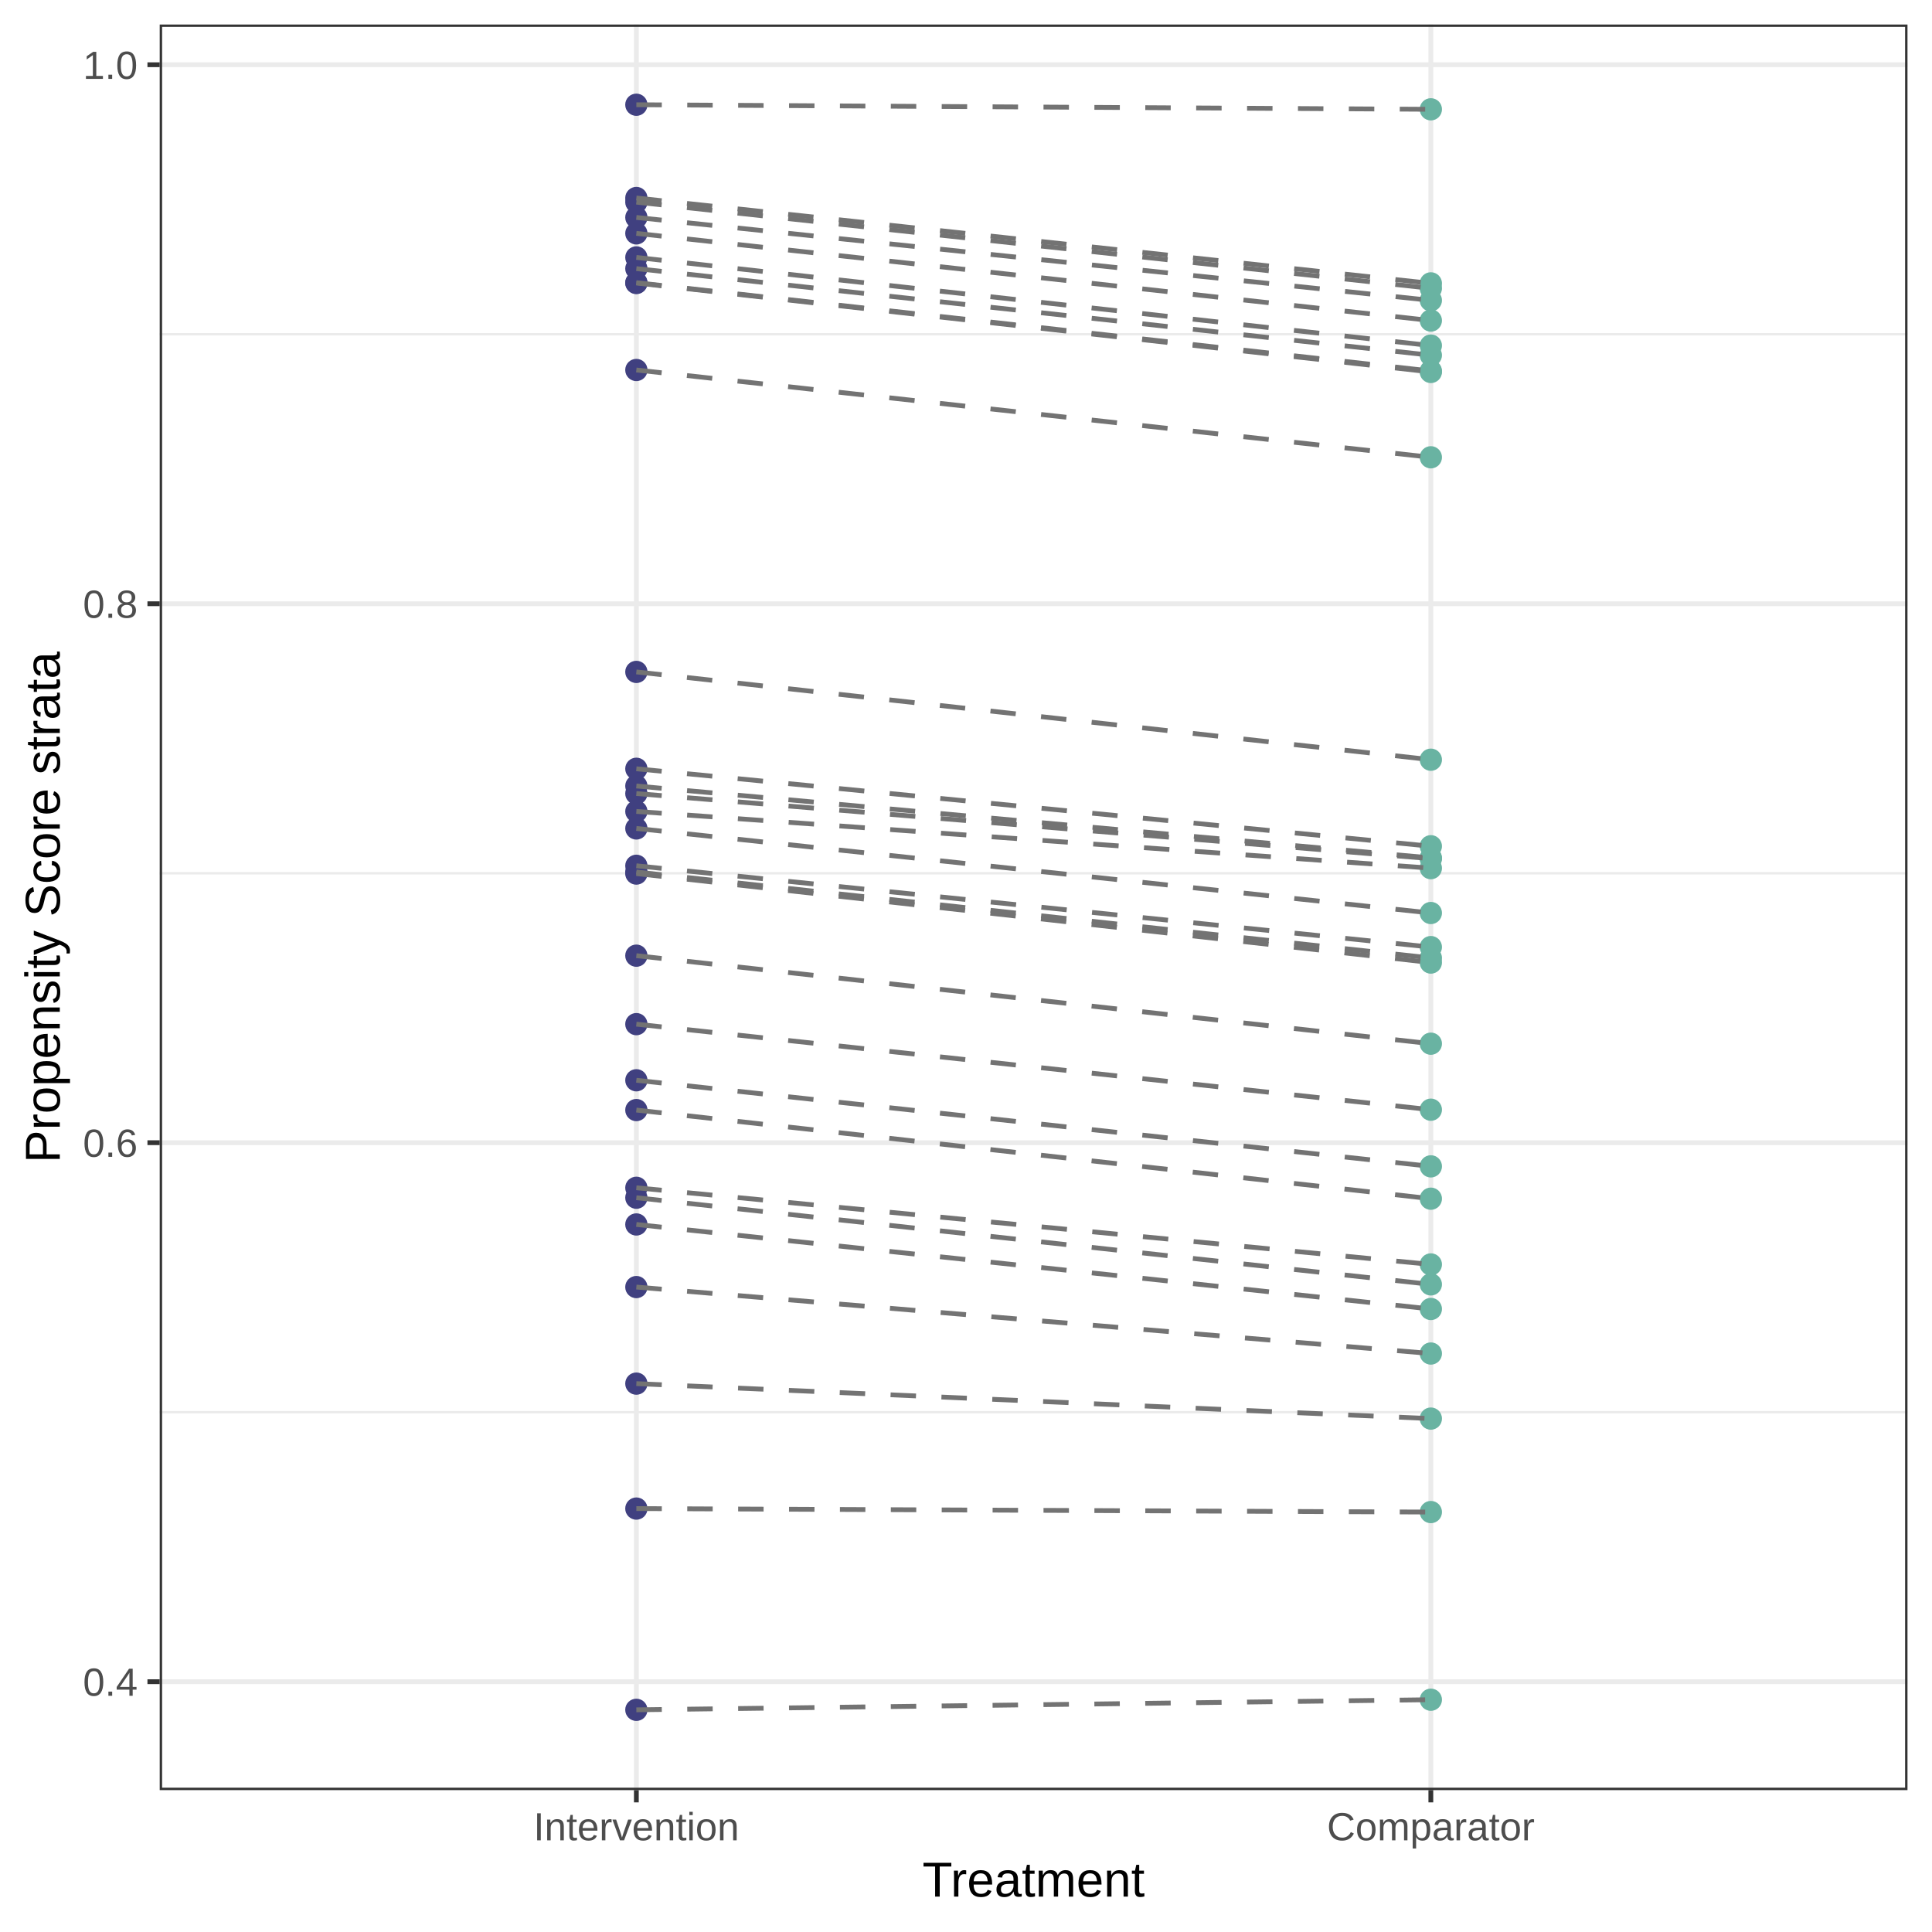
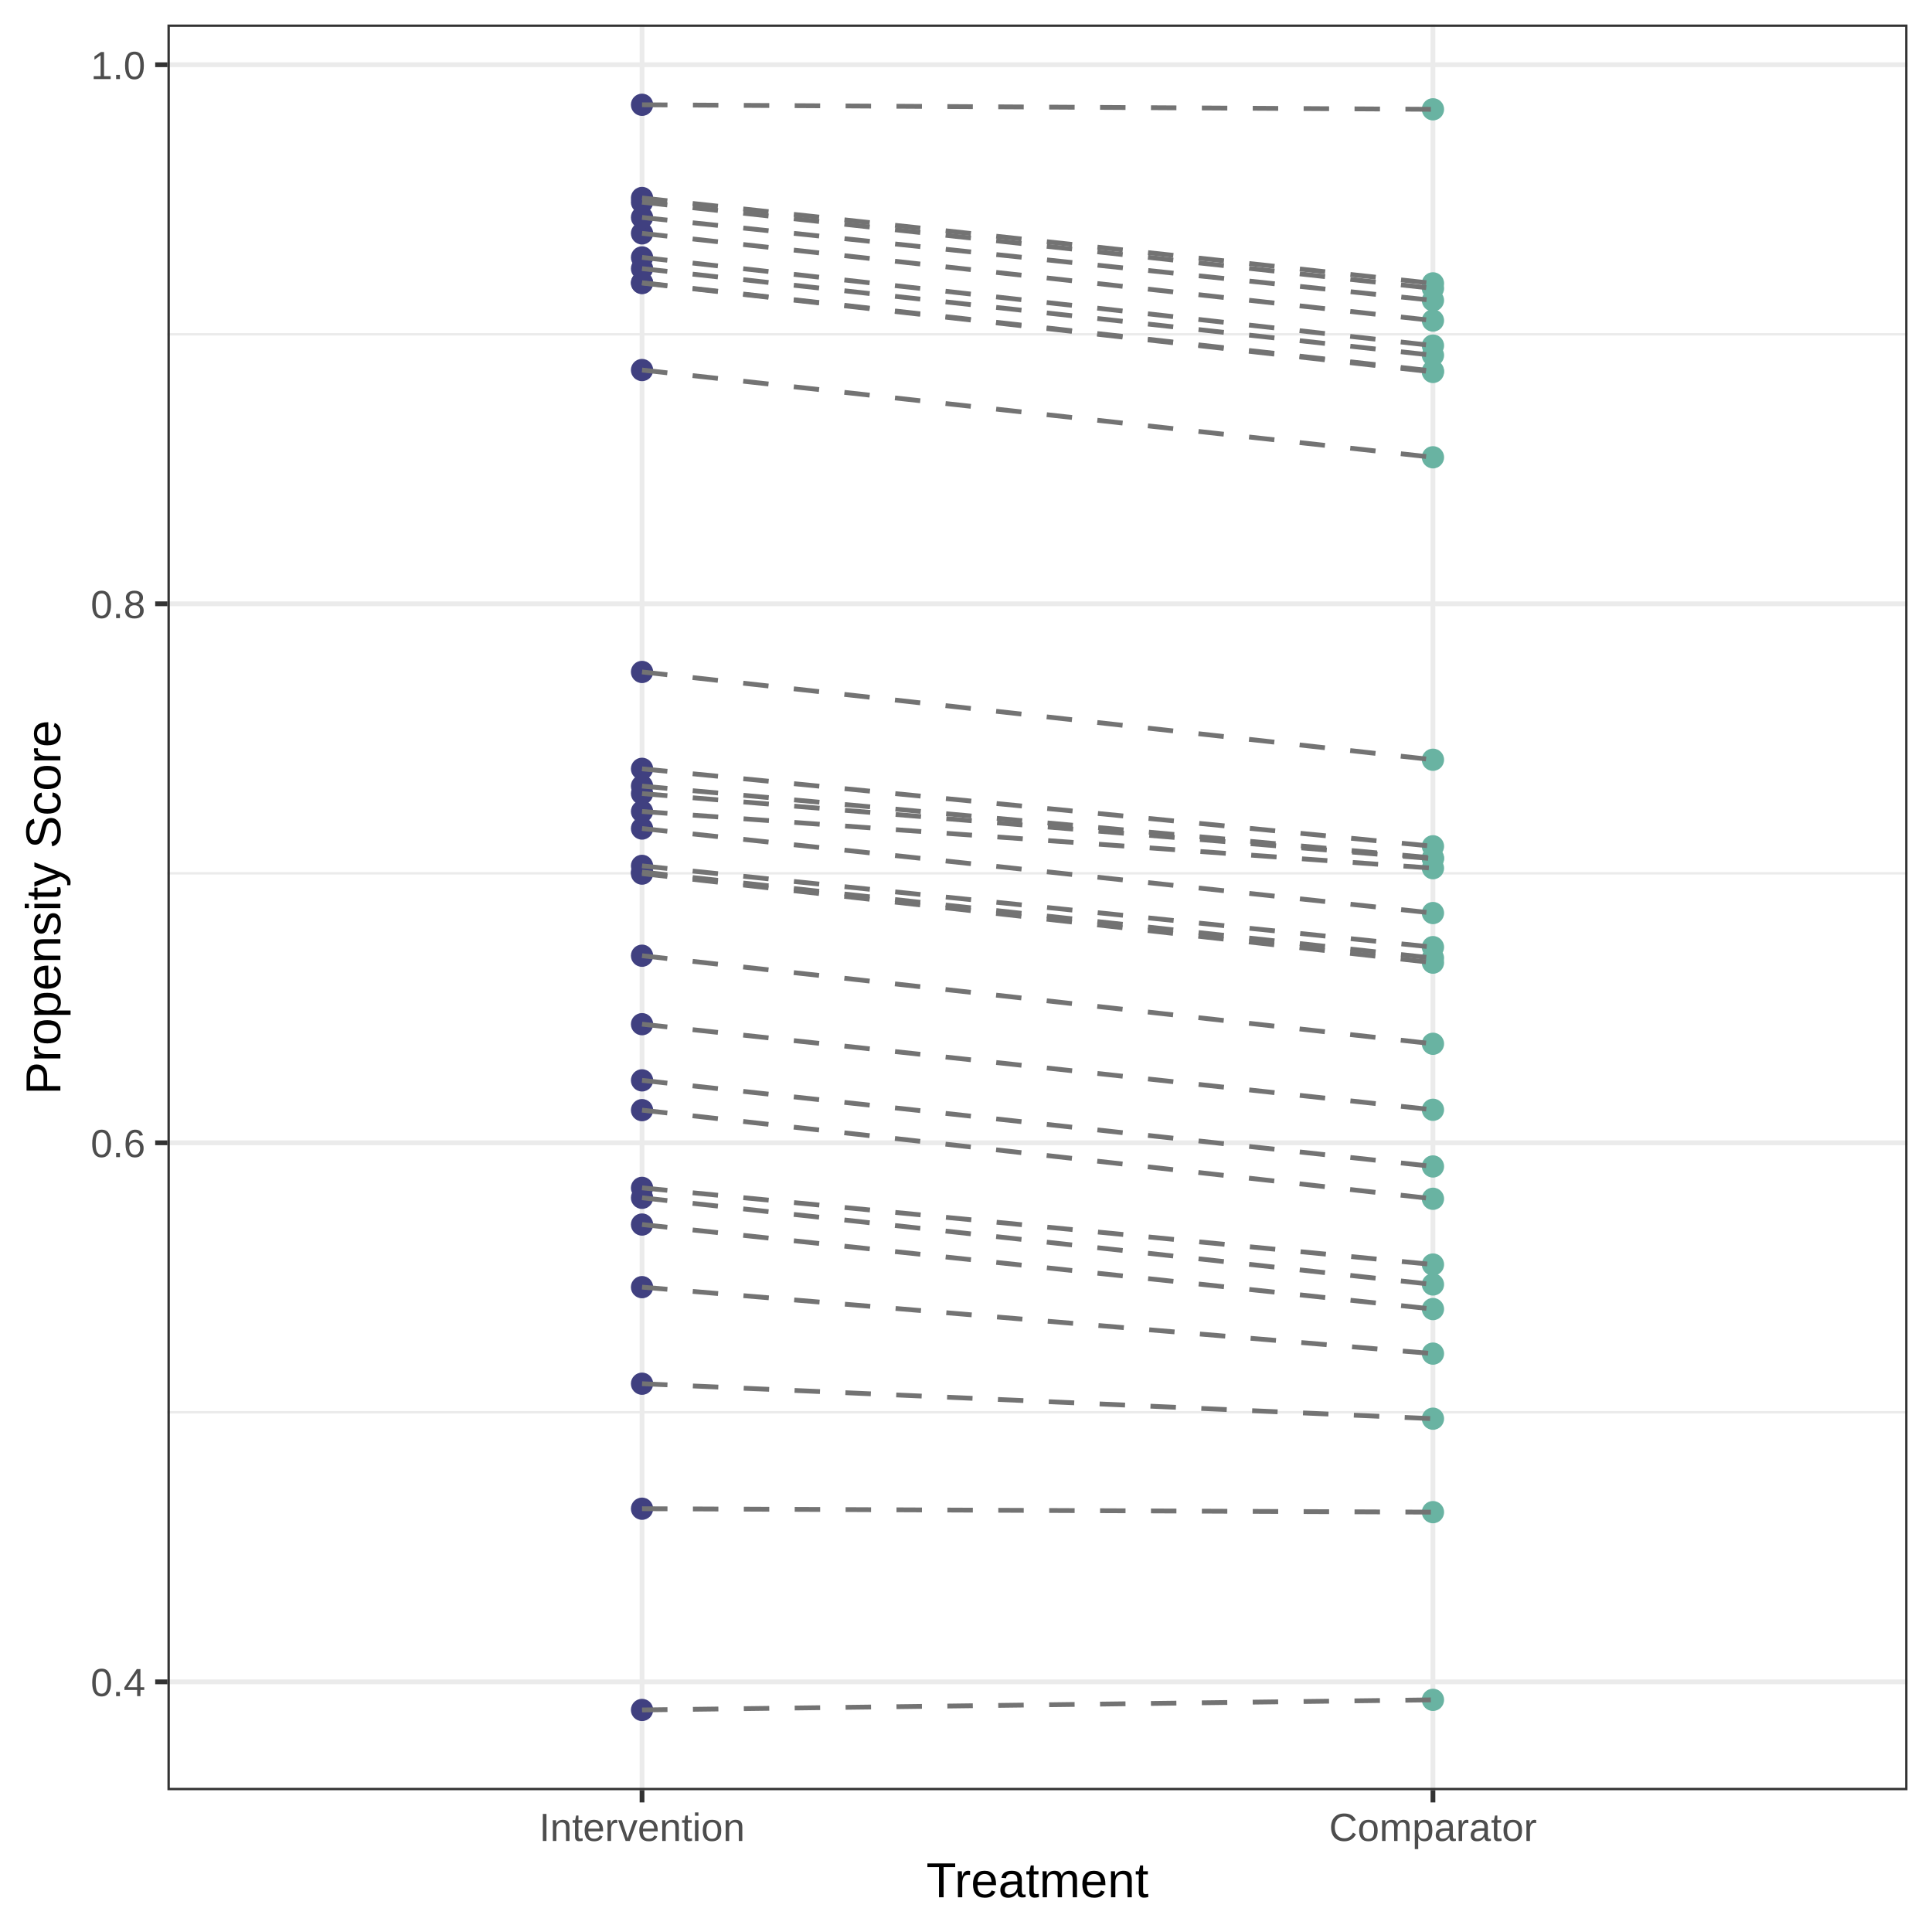
<svg xmlns="http://www.w3.org/2000/svg" class="svglite" width="432.00pt" height="432.00pt" viewBox="0 0 432.00 432.00">
  <defs>
    <style type="text/css">
    .svglite line, .svglite polyline, .svglite polygon, .svglite path, .svglite rect, .svglite circle {
      fill: none;
      stroke: #000000;
      stroke-linecap: round;
      stroke-linejoin: round;
      stroke-miterlimit: 10.00;
    }
    .svglite text {
      white-space: pre;
    }
  </style>
  </defs>
  <rect width="100%" height="100%" style="stroke: none; fill: #FFFFFF;" />
  <defs>
    <clipPath id="cpMC4wMHw0MzIuMDB8MC4wMHw0MzIuMDA=">
      <rect x="0.00" y="0.00" width="432.00" height="432.00" />
    </clipPath>
  </defs>
  <g clip-path="url(#cpMC4wMHw0MzIuMDB8MC4wMHw0MzIuMDA=)">
    <rect x="0" y="0.00" width="432.00" height="432.00" style="stroke-width: 1.07; stroke: #FFFFFF; fill: #FFFFFF;" />
  </g>
  <defs>
-     <clipPath id="cpMzUuNzF8NDI2LjUyfDUuNDh8NDAwLjI3">
-       <rect x="35.71" y="5.48" width="390.81" height="394.79" />
+     <clipPath id="cpMzcuNDR8NDI2LjUyfDUuNDh8NDAwLjI5">
+       <rect x="37.44" y="5.48" width="389.08" height="394.82" />
    </clipPath>
  </defs>
-   <g clip-path="url(#cpMzUuNzF8NDI2LjUyfDUuNDh8NDAwLjI3)">
-     <rect x="35.71" y="5.48" width="390.81" height="394.79" style="stroke-width: 1.07; stroke: none; fill: #FFFFFF;" />
-     <polyline points="35.71,315.77 426.52,315.77 " style="stroke-width: 0.53; stroke: #EBEBEB; stroke-linecap: butt;" />
-     <polyline points="35.71,195.26 426.52,195.26 " style="stroke-width: 0.53; stroke: #EBEBEB; stroke-linecap: butt;" />
-     <polyline points="35.71,74.74 426.52,74.74 " style="stroke-width: 0.53; stroke: #EBEBEB; stroke-linecap: butt;" />
-     <polyline points="35.71,376.03 426.52,376.03 " style="stroke-width: 1.07; stroke: #EBEBEB; stroke-linecap: butt;" />
-     <polyline points="35.71,255.51 426.52,255.51 " style="stroke-width: 1.07; stroke: #EBEBEB; stroke-linecap: butt;" />
-     <polyline points="35.71,135.00 426.52,135.00 " style="stroke-width: 1.07; stroke: #EBEBEB; stroke-linecap: butt;" />
-     <polyline points="35.71,14.48 426.52,14.48 " style="stroke-width: 1.07; stroke: #EBEBEB; stroke-linecap: butt;" />
-     <polyline points="142.29,400.27 142.29,5.48 " style="stroke-width: 1.07; stroke: #EBEBEB; stroke-linecap: butt;" />
-     <polyline points="319.94,400.27 319.94,5.48 " style="stroke-width: 1.07; stroke: #EBEBEB; stroke-linecap: butt;" />
-     <circle cx="142.29" cy="45.20" r="2.49" style="stroke-width: 0.71; stroke: none; fill: #404080;" />
-     <circle cx="319.94" cy="64.47" r="2.49" style="stroke-width: 0.71; stroke: none; fill: #69B3A2;" />
-     <circle cx="142.29" cy="229.00" r="2.49" style="stroke-width: 0.71; stroke: none; fill: #404080;" />
-     <circle cx="319.94" cy="248.13" r="2.49" style="stroke-width: 0.71; stroke: none; fill: #69B3A2;" />
-     <circle cx="142.29" cy="309.38" r="2.49" style="stroke-width: 0.71; stroke: none; fill: #404080;" />
-     <circle cx="319.94" cy="317.20" r="2.49" style="stroke-width: 0.71; stroke: none; fill: #69B3A2;" />
-     <circle cx="142.29" cy="181.44" r="2.49" style="stroke-width: 0.71; stroke: none; fill: #404080;" />
-     <circle cx="319.94" cy="194.12" r="2.49" style="stroke-width: 0.71; stroke: none; fill: #69B3A2;" />
-     <circle cx="142.29" cy="185.24" r="2.49" style="stroke-width: 0.71; stroke: none; fill: #404080;" />
-     <circle cx="319.94" cy="204.15" r="2.49" style="stroke-width: 0.71; stroke: none; fill: #69B3A2;" />
-     <circle cx="142.29" cy="265.59" r="2.49" style="stroke-width: 0.71; stroke: none; fill: #404080;" />
-     <circle cx="319.94" cy="282.73" r="2.49" style="stroke-width: 0.71; stroke: none; fill: #69B3A2;" />
-     <circle cx="142.29" cy="82.73" r="2.49" style="stroke-width: 0.71; stroke: none; fill: #404080;" />
-     <circle cx="319.94" cy="102.25" r="2.49" style="stroke-width: 0.71; stroke: none; fill: #69B3A2;" />
-     <circle cx="142.29" cy="287.79" r="2.49" style="stroke-width: 0.71; stroke: none; fill: #404080;" />
-     <circle cx="319.94" cy="302.65" r="2.49" style="stroke-width: 0.71; stroke: none; fill: #69B3A2;" />
-     <circle cx="142.29" cy="193.59" r="2.49" style="stroke-width: 0.71; stroke: none; fill: #404080;" />
-     <circle cx="319.94" cy="211.77" r="2.49" style="stroke-width: 0.71; stroke: none; fill: #69B3A2;" />
-     <circle cx="142.29" cy="44.27" r="2.49" style="stroke-width: 0.71; stroke: none; fill: #404080;" />
-     <circle cx="319.94" cy="63.36" r="2.49" style="stroke-width: 0.71; stroke: none; fill: #69B3A2;" />
-     <circle cx="142.29" cy="23.42" r="2.49" style="stroke-width: 0.71; stroke: none; fill: #404080;" />
-     <circle cx="319.94" cy="24.44" r="2.49" style="stroke-width: 0.71; stroke: none; fill: #69B3A2;" />
-     <circle cx="142.29" cy="171.90" r="2.49" style="stroke-width: 0.71; stroke: none; fill: #404080;" />
-     <circle cx="319.94" cy="189.22" r="2.49" style="stroke-width: 0.71; stroke: none; fill: #69B3A2;" />
-     <circle cx="142.29" cy="52.18" r="2.49" style="stroke-width: 0.71; stroke: none; fill: #404080;" />
-     <circle cx="319.94" cy="71.67" r="2.49" style="stroke-width: 0.71; stroke: none; fill: #69B3A2;" />
-     <circle cx="142.29" cy="48.62" r="2.49" style="stroke-width: 0.71; stroke: none; fill: #404080;" />
-     <circle cx="319.94" cy="67.16" r="2.49" style="stroke-width: 0.71; stroke: none; fill: #69B3A2;" />
-     <circle cx="142.29" cy="267.81" r="2.49" style="stroke-width: 0.71; stroke: none; fill: #404080;" />
-     <circle cx="319.94" cy="287.19" r="2.49" style="stroke-width: 0.71; stroke: none; fill: #69B3A2;" />
-     <circle cx="142.29" cy="194.98" r="2.49" style="stroke-width: 0.71; stroke: none; fill: #404080;" />
-     <circle cx="319.94" cy="214.20" r="2.49" style="stroke-width: 0.71; stroke: none; fill: #69B3A2;" />
-     <circle cx="142.29" cy="337.32" r="2.49" style="stroke-width: 0.71; stroke: none; fill: #404080;" />
-     <circle cx="319.94" cy="338.10" r="2.49" style="stroke-width: 0.71; stroke: none; fill: #69B3A2;" />
-     <circle cx="142.29" cy="60.06" r="2.49" style="stroke-width: 0.71; stroke: none; fill: #404080;" />
-     <circle cx="319.94" cy="79.43" r="2.49" style="stroke-width: 0.71; stroke: none; fill: #69B3A2;" />
-     <circle cx="142.29" cy="57.56" r="2.49" style="stroke-width: 0.71; stroke: none; fill: #404080;" />
-     <circle cx="319.94" cy="77.27" r="2.49" style="stroke-width: 0.71; stroke: none; fill: #69B3A2;" />
-     <circle cx="142.29" cy="177.44" r="2.49" style="stroke-width: 0.71; stroke: none; fill: #404080;" />
-     <circle cx="319.94" cy="192.00" r="2.49" style="stroke-width: 0.71; stroke: none; fill: #69B3A2;" />
-     <circle cx="142.29" cy="195.33" r="2.49" style="stroke-width: 0.71; stroke: none; fill: #404080;" />
-     <circle cx="319.94" cy="215.23" r="2.49" style="stroke-width: 0.71; stroke: none; fill: #69B3A2;" />
-     <circle cx="142.29" cy="175.75" r="2.49" style="stroke-width: 0.71; stroke: none; fill: #404080;" />
-     <circle cx="319.94" cy="191.83" r="2.49" style="stroke-width: 0.71; stroke: none; fill: #69B3A2;" />
-     <circle cx="142.29" cy="150.24" r="2.49" style="stroke-width: 0.71; stroke: none; fill: #404080;" />
-     <circle cx="319.94" cy="169.87" r="2.49" style="stroke-width: 0.71; stroke: none; fill: #69B3A2;" />
-     <circle cx="142.29" cy="273.79" r="2.49" style="stroke-width: 0.71; stroke: none; fill: #404080;" />
-     <circle cx="319.94" cy="292.69" r="2.49" style="stroke-width: 0.71; stroke: none; fill: #69B3A2;" />
-     <circle cx="142.29" cy="213.69" r="2.49" style="stroke-width: 0.71; stroke: none; fill: #404080;" />
-     <circle cx="319.94" cy="233.37" r="2.49" style="stroke-width: 0.71; stroke: none; fill: #69B3A2;" />
-     <circle cx="142.29" cy="63.28" r="2.49" style="stroke-width: 0.71; stroke: none; fill: #404080;" />
-     <circle cx="319.94" cy="83.17" r="2.49" style="stroke-width: 0.71; stroke: none; fill: #69B3A2;" />
-     <circle cx="142.29" cy="241.55" r="2.49" style="stroke-width: 0.71; stroke: none; fill: #404080;" />
-     <circle cx="319.94" cy="260.80" r="2.49" style="stroke-width: 0.71; stroke: none; fill: #69B3A2;" />
-     <circle cx="142.29" cy="248.21" r="2.49" style="stroke-width: 0.71; stroke: none; fill: #404080;" />
-     <circle cx="319.94" cy="268.03" r="2.49" style="stroke-width: 0.71; stroke: none; fill: #69B3A2;" />
-     <circle cx="142.29" cy="63.21" r="2.49" style="stroke-width: 0.71; stroke: none; fill: #404080;" />
-     <circle cx="319.94" cy="82.95" r="2.49" style="stroke-width: 0.71; stroke: none; fill: #69B3A2;" />
-     <circle cx="142.29" cy="382.32" r="2.49" style="stroke-width: 0.71; stroke: none; fill: #404080;" />
-     <circle cx="319.94" cy="380.06" r="2.49" style="stroke-width: 0.71; stroke: none; fill: #69B3A2;" />
-     <polyline points="142.29,45.20 319.94,64.47 " style="stroke-width: 1.07; stroke: #737373; stroke-dasharray: 5.69,5.69; stroke-linecap: butt;" />
-     <polyline points="142.29,229.00 319.94,248.13 " style="stroke-width: 1.07; stroke: #737373; stroke-dasharray: 5.69,5.69; stroke-linecap: butt;" />
-     <polyline points="142.29,309.38 319.94,317.20 " style="stroke-width: 1.07; stroke: #737373; stroke-dasharray: 5.69,5.69; stroke-linecap: butt;" />
-     <polyline points="142.29,181.44 319.94,194.12 " style="stroke-width: 1.07; stroke: #737373; stroke-dasharray: 5.69,5.69; stroke-linecap: butt;" />
-     <polyline points="142.29,185.24 319.94,204.15 " style="stroke-width: 1.07; stroke: #737373; stroke-dasharray: 5.69,5.69; stroke-linecap: butt;" />
-     <polyline points="142.29,265.59 319.94,282.73 " style="stroke-width: 1.07; stroke: #737373; stroke-dasharray: 5.69,5.69; stroke-linecap: butt;" />
-     <polyline points="142.29,82.73 319.94,102.25 " style="stroke-width: 1.07; stroke: #737373; stroke-dasharray: 5.69,5.69; stroke-linecap: butt;" />
-     <polyline points="142.29,287.79 319.94,302.65 " style="stroke-width: 1.07; stroke: #737373; stroke-dasharray: 5.69,5.69; stroke-linecap: butt;" />
-     <polyline points="142.29,193.59 319.94,211.77 " style="stroke-width: 1.07; stroke: #737373; stroke-dasharray: 5.69,5.69; stroke-linecap: butt;" />
-     <polyline points="142.29,44.27 319.94,63.36 " style="stroke-width: 1.07; stroke: #737373; stroke-dasharray: 5.69,5.69; stroke-linecap: butt;" />
-     <polyline points="142.29,23.42 319.94,24.44 " style="stroke-width: 1.07; stroke: #737373; stroke-dasharray: 5.69,5.69; stroke-linecap: butt;" />
-     <polyline points="142.29,171.90 319.94,189.22 " style="stroke-width: 1.07; stroke: #737373; stroke-dasharray: 5.69,5.69; stroke-linecap: butt;" />
-     <polyline points="142.29,52.18 319.94,71.67 " style="stroke-width: 1.07; stroke: #737373; stroke-dasharray: 5.69,5.69; stroke-linecap: butt;" />
-     <polyline points="142.29,48.62 319.94,67.16 " style="stroke-width: 1.07; stroke: #737373; stroke-dasharray: 5.69,5.69; stroke-linecap: butt;" />
-     <polyline points="142.29,267.81 319.94,287.19 " style="stroke-width: 1.07; stroke: #737373; stroke-dasharray: 5.69,5.69; stroke-linecap: butt;" />
-     <polyline points="142.29,194.98 319.94,214.20 " style="stroke-width: 1.07; stroke: #737373; stroke-dasharray: 5.69,5.69; stroke-linecap: butt;" />
-     <polyline points="142.29,337.32 319.94,338.10 " style="stroke-width: 1.07; stroke: #737373; stroke-dasharray: 5.69,5.69; stroke-linecap: butt;" />
-     <polyline points="142.29,60.06 319.94,79.43 " style="stroke-width: 1.07; stroke: #737373; stroke-dasharray: 5.69,5.69; stroke-linecap: butt;" />
-     <polyline points="142.29,57.56 319.94,77.27 " style="stroke-width: 1.07; stroke: #737373; stroke-dasharray: 5.69,5.69; stroke-linecap: butt;" />
-     <polyline points="142.29,177.44 319.94,192.00 " style="stroke-width: 1.07; stroke: #737373; stroke-dasharray: 5.69,5.69; stroke-linecap: butt;" />
-     <polyline points="142.29,195.33 319.94,215.23 " style="stroke-width: 1.07; stroke: #737373; stroke-dasharray: 5.69,5.69; stroke-linecap: butt;" />
-     <polyline points="142.29,175.75 319.94,191.83 " style="stroke-width: 1.07; stroke: #737373; stroke-dasharray: 5.69,5.69; stroke-linecap: butt;" />
-     <polyline points="142.29,150.24 319.94,169.87 " style="stroke-width: 1.07; stroke: #737373; stroke-dasharray: 5.69,5.69; stroke-linecap: butt;" />
-     <polyline points="142.29,273.79 319.94,292.69 " style="stroke-width: 1.07; stroke: #737373; stroke-dasharray: 5.69,5.69; stroke-linecap: butt;" />
-     <polyline points="142.29,213.69 319.94,233.37 " style="stroke-width: 1.07; stroke: #737373; stroke-dasharray: 5.69,5.69; stroke-linecap: butt;" />
-     <polyline points="142.29,63.28 319.94,83.17 " style="stroke-width: 1.07; stroke: #737373; stroke-dasharray: 5.69,5.69; stroke-linecap: butt;" />
-     <polyline points="142.29,241.55 319.94,260.80 " style="stroke-width: 1.07; stroke: #737373; stroke-dasharray: 5.69,5.69; stroke-linecap: butt;" />
-     <polyline points="142.29,248.21 319.94,268.03 " style="stroke-width: 1.07; stroke: #737373; stroke-dasharray: 5.69,5.69; stroke-linecap: butt;" />
-     <polyline points="142.29,63.21 319.94,82.95 " style="stroke-width: 1.07; stroke: #737373; stroke-dasharray: 5.69,5.69; stroke-linecap: butt;" />
-     <polyline points="142.29,382.32 319.94,380.06 " style="stroke-width: 1.07; stroke: #737373; stroke-dasharray: 5.69,5.69; stroke-linecap: butt;" />
-     <rect x="35.71" y="5.48" width="390.81" height="394.79" style="stroke-width: 1.07; stroke: #333333;" />
+   <g clip-path="url(#cpMzcuNDR8NDI2LjUyfDUuNDh8NDAwLjI5)">
+     <rect x="37.44" y="5.48" width="389.08" height="394.82" style="stroke-width: 1.07; stroke: none; fill: #FFFFFF;" />
+     <polyline points="37.44,315.79 426.52,315.79 " style="stroke-width: 0.53; stroke: #EBEBEB; stroke-linecap: butt;" />
+     <polyline points="37.44,195.27 426.52,195.27 " style="stroke-width: 0.53; stroke: #EBEBEB; stroke-linecap: butt;" />
+     <polyline points="37.44,74.75 426.52,74.75 " style="stroke-width: 0.53; stroke: #EBEBEB; stroke-linecap: butt;" />
+     <polyline points="37.44,376.06 426.52,376.06 " style="stroke-width: 1.07; stroke: #EBEBEB; stroke-linecap: butt;" />
+     <polyline points="37.44,255.53 426.52,255.53 " style="stroke-width: 1.07; stroke: #EBEBEB; stroke-linecap: butt;" />
+     <polyline points="37.44,135.01 426.52,135.01 " style="stroke-width: 1.07; stroke: #EBEBEB; stroke-linecap: butt;" />
+     <polyline points="37.44,14.48 426.52,14.48 " style="stroke-width: 1.07; stroke: #EBEBEB; stroke-linecap: butt;" />
+     <polyline points="143.56,400.29 143.56,5.48 " style="stroke-width: 1.07; stroke: #EBEBEB; stroke-linecap: butt;" />
+     <polyline points="320.41,400.29 320.41,5.48 " style="stroke-width: 1.07; stroke: #EBEBEB; stroke-linecap: butt;" />
+     <circle cx="143.56" cy="45.21" r="2.49" style="stroke-width: 0.71; stroke: none; fill: #404080;" />
+     <circle cx="320.41" cy="64.48" r="2.49" style="stroke-width: 0.71; stroke: none; fill: #69B3A2;" />
+     <circle cx="143.56" cy="229.01" r="2.49" style="stroke-width: 0.71; stroke: none; fill: #404080;" />
+     <circle cx="320.41" cy="248.15" r="2.49" style="stroke-width: 0.71; stroke: none; fill: #69B3A2;" />
+     <circle cx="143.56" cy="309.40" r="2.49" style="stroke-width: 0.71; stroke: none; fill: #404080;" />
+     <circle cx="320.41" cy="317.22" r="2.49" style="stroke-width: 0.71; stroke: none; fill: #69B3A2;" />
+     <circle cx="143.56" cy="181.45" r="2.49" style="stroke-width: 0.71; stroke: none; fill: #404080;" />
+     <circle cx="320.41" cy="194.13" r="2.49" style="stroke-width: 0.71; stroke: none; fill: #69B3A2;" />
+     <circle cx="143.56" cy="185.26" r="2.49" style="stroke-width: 0.71; stroke: none; fill: #404080;" />
+     <circle cx="320.41" cy="204.16" r="2.49" style="stroke-width: 0.71; stroke: none; fill: #69B3A2;" />
+     <circle cx="143.56" cy="265.61" r="2.49" style="stroke-width: 0.71; stroke: none; fill: #404080;" />
+     <circle cx="320.41" cy="282.75" r="2.49" style="stroke-width: 0.71; stroke: none; fill: #69B3A2;" />
+     <circle cx="143.56" cy="82.74" r="2.49" style="stroke-width: 0.71; stroke: none; fill: #404080;" />
+     <circle cx="320.41" cy="102.25" r="2.49" style="stroke-width: 0.71; stroke: none; fill: #69B3A2;" />
+     <circle cx="143.56" cy="287.81" r="2.49" style="stroke-width: 0.71; stroke: none; fill: #404080;" />
+     <circle cx="320.41" cy="302.67" r="2.49" style="stroke-width: 0.71; stroke: none; fill: #69B3A2;" />
+     <circle cx="143.56" cy="193.61" r="2.49" style="stroke-width: 0.71; stroke: none; fill: #404080;" />
+     <circle cx="320.41" cy="211.78" r="2.49" style="stroke-width: 0.71; stroke: none; fill: #69B3A2;" />
+     <circle cx="143.56" cy="44.27" r="2.49" style="stroke-width: 0.71; stroke: none; fill: #404080;" />
+     <circle cx="320.41" cy="63.36" r="2.49" style="stroke-width: 0.71; stroke: none; fill: #69B3A2;" />
+     <circle cx="143.56" cy="23.43" r="2.49" style="stroke-width: 0.71; stroke: none; fill: #404080;" />
+     <circle cx="320.41" cy="24.44" r="2.49" style="stroke-width: 0.71; stroke: none; fill: #69B3A2;" />
+     <circle cx="143.56" cy="171.91" r="2.49" style="stroke-width: 0.71; stroke: none; fill: #404080;" />
+     <circle cx="320.41" cy="189.23" r="2.49" style="stroke-width: 0.71; stroke: none; fill: #69B3A2;" />
+     <circle cx="143.56" cy="52.18" r="2.49" style="stroke-width: 0.71; stroke: none; fill: #404080;" />
+     <circle cx="320.41" cy="71.67" r="2.49" style="stroke-width: 0.71; stroke: none; fill: #69B3A2;" />
+     <circle cx="143.56" cy="48.62" r="2.49" style="stroke-width: 0.71; stroke: none; fill: #404080;" />
+     <circle cx="320.41" cy="67.16" r="2.49" style="stroke-width: 0.71; stroke: none; fill: #69B3A2;" />
+     <circle cx="143.56" cy="267.83" r="2.49" style="stroke-width: 0.71; stroke: none; fill: #404080;" />
+     <circle cx="320.41" cy="287.21" r="2.49" style="stroke-width: 0.71; stroke: none; fill: #69B3A2;" />
+     <circle cx="143.56" cy="194.99" r="2.49" style="stroke-width: 0.71; stroke: none; fill: #404080;" />
+     <circle cx="320.41" cy="214.22" r="2.49" style="stroke-width: 0.71; stroke: none; fill: #69B3A2;" />
+     <circle cx="143.56" cy="337.35" r="2.49" style="stroke-width: 0.71; stroke: none; fill: #404080;" />
+     <circle cx="320.41" cy="338.12" r="2.49" style="stroke-width: 0.71; stroke: none; fill: #69B3A2;" />
+     <circle cx="143.56" cy="60.06" r="2.49" style="stroke-width: 0.71; stroke: none; fill: #404080;" />
+     <circle cx="320.41" cy="79.44" r="2.49" style="stroke-width: 0.71; stroke: none; fill: #69B3A2;" />
+     <circle cx="143.56" cy="57.56" r="2.49" style="stroke-width: 0.71; stroke: none; fill: #404080;" />
+     <circle cx="320.41" cy="77.27" r="2.49" style="stroke-width: 0.71; stroke: none; fill: #69B3A2;" />
+     <circle cx="143.56" cy="177.45" r="2.49" style="stroke-width: 0.71; stroke: none; fill: #404080;" />
+     <circle cx="320.41" cy="192.01" r="2.49" style="stroke-width: 0.71; stroke: none; fill: #69B3A2;" />
+     <circle cx="143.56" cy="195.34" r="2.49" style="stroke-width: 0.71; stroke: none; fill: #404080;" />
+     <circle cx="320.41" cy="215.25" r="2.49" style="stroke-width: 0.71; stroke: none; fill: #69B3A2;" />
+     <circle cx="143.56" cy="175.77" r="2.49" style="stroke-width: 0.71; stroke: none; fill: #404080;" />
+     <circle cx="320.41" cy="191.84" r="2.49" style="stroke-width: 0.71; stroke: none; fill: #69B3A2;" />
+     <circle cx="143.56" cy="150.25" r="2.49" style="stroke-width: 0.71; stroke: none; fill: #404080;" />
+     <circle cx="320.41" cy="169.88" r="2.49" style="stroke-width: 0.71; stroke: none; fill: #69B3A2;" />
+     <circle cx="143.56" cy="273.81" r="2.49" style="stroke-width: 0.71; stroke: none; fill: #404080;" />
+     <circle cx="320.41" cy="292.71" r="2.49" style="stroke-width: 0.71; stroke: none; fill: #69B3A2;" />
+     <circle cx="143.56" cy="213.70" r="2.49" style="stroke-width: 0.71; stroke: none; fill: #404080;" />
+     <circle cx="320.41" cy="233.39" r="2.49" style="stroke-width: 0.71; stroke: none; fill: #69B3A2;" />
+     <circle cx="143.56" cy="63.29" r="2.49" style="stroke-width: 0.71; stroke: none; fill: #404080;" />
+     <circle cx="320.41" cy="83.17" r="2.49" style="stroke-width: 0.71; stroke: none; fill: #69B3A2;" />
+     <circle cx="143.56" cy="241.57" r="2.49" style="stroke-width: 0.71; stroke: none; fill: #404080;" />
+     <circle cx="320.41" cy="260.82" r="2.49" style="stroke-width: 0.71; stroke: none; fill: #69B3A2;" />
+     <circle cx="143.56" cy="248.23" r="2.49" style="stroke-width: 0.71; stroke: none; fill: #404080;" />
+     <circle cx="320.41" cy="268.05" r="2.49" style="stroke-width: 0.71; stroke: none; fill: #69B3A2;" />
+     <circle cx="143.56" cy="63.22" r="2.49" style="stroke-width: 0.71; stroke: none; fill: #404080;" />
+     <circle cx="320.41" cy="82.96" r="2.49" style="stroke-width: 0.71; stroke: none; fill: #69B3A2;" />
+     <circle cx="143.56" cy="382.35" r="2.49" style="stroke-width: 0.71; stroke: none; fill: #404080;" />
+     <circle cx="320.41" cy="380.09" r="2.49" style="stroke-width: 0.71; stroke: none; fill: #69B3A2;" />
+     <polyline points="143.56,45.21 320.41,64.48 " style="stroke-width: 1.07; stroke: #737373; stroke-dasharray: 5.69,5.69; stroke-linecap: butt;" />
+     <polyline points="143.56,229.01 320.41,248.15 " style="stroke-width: 1.07; stroke: #737373; stroke-dasharray: 5.69,5.69; stroke-linecap: butt;" />
+     <polyline points="143.56,309.40 320.41,317.22 " style="stroke-width: 1.07; stroke: #737373; stroke-dasharray: 5.69,5.69; stroke-linecap: butt;" />
+     <polyline points="143.56,181.45 320.41,194.13 " style="stroke-width: 1.07; stroke: #737373; stroke-dasharray: 5.69,5.69; stroke-linecap: butt;" />
+     <polyline points="143.56,185.26 320.41,204.16 " style="stroke-width: 1.07; stroke: #737373; stroke-dasharray: 5.69,5.69; stroke-linecap: butt;" />
+     <polyline points="143.56,265.61 320.41,282.75 " style="stroke-width: 1.07; stroke: #737373; stroke-dasharray: 5.69,5.69; stroke-linecap: butt;" />
+     <polyline points="143.56,82.74 320.41,102.25 " style="stroke-width: 1.07; stroke: #737373; stroke-dasharray: 5.69,5.69; stroke-linecap: butt;" />
+     <polyline points="143.56,287.81 320.41,302.67 " style="stroke-width: 1.07; stroke: #737373; stroke-dasharray: 5.69,5.69; stroke-linecap: butt;" />
+     <polyline points="143.56,193.61 320.41,211.78 " style="stroke-width: 1.07; stroke: #737373; stroke-dasharray: 5.69,5.69; stroke-linecap: butt;" />
+     <polyline points="143.56,44.27 320.41,63.36 " style="stroke-width: 1.07; stroke: #737373; stroke-dasharray: 5.69,5.69; stroke-linecap: butt;" />
+     <polyline points="143.56,23.43 320.41,24.44 " style="stroke-width: 1.07; stroke: #737373; stroke-dasharray: 5.69,5.69; stroke-linecap: butt;" />
+     <polyline points="143.56,171.91 320.41,189.23 " style="stroke-width: 1.07; stroke: #737373; stroke-dasharray: 5.69,5.69; stroke-linecap: butt;" />
+     <polyline points="143.56,52.18 320.41,71.67 " style="stroke-width: 1.07; stroke: #737373; stroke-dasharray: 5.69,5.69; stroke-linecap: butt;" />
+     <polyline points="143.56,48.62 320.41,67.16 " style="stroke-width: 1.07; stroke: #737373; stroke-dasharray: 5.69,5.69; stroke-linecap: butt;" />
+     <polyline points="143.56,267.83 320.41,287.21 " style="stroke-width: 1.07; stroke: #737373; stroke-dasharray: 5.69,5.69; stroke-linecap: butt;" />
+     <polyline points="143.56,194.99 320.41,214.22 " style="stroke-width: 1.07; stroke: #737373; stroke-dasharray: 5.69,5.69; stroke-linecap: butt;" />
+     <polyline points="143.56,337.35 320.41,338.12 " style="stroke-width: 1.07; stroke: #737373; stroke-dasharray: 5.69,5.69; stroke-linecap: butt;" />
+     <polyline points="143.56,60.06 320.41,79.44 " style="stroke-width: 1.07; stroke: #737373; stroke-dasharray: 5.69,5.69; stroke-linecap: butt;" />
+     <polyline points="143.56,57.56 320.41,77.27 " style="stroke-width: 1.07; stroke: #737373; stroke-dasharray: 5.69,5.69; stroke-linecap: butt;" />
+     <polyline points="143.56,177.45 320.41,192.01 " style="stroke-width: 1.07; stroke: #737373; stroke-dasharray: 5.69,5.69; stroke-linecap: butt;" />
+     <polyline points="143.56,195.34 320.41,215.25 " style="stroke-width: 1.07; stroke: #737373; stroke-dasharray: 5.69,5.69; stroke-linecap: butt;" />
+     <polyline points="143.56,175.77 320.41,191.84 " style="stroke-width: 1.07; stroke: #737373; stroke-dasharray: 5.69,5.69; stroke-linecap: butt;" />
+     <polyline points="143.56,150.25 320.41,169.88 " style="stroke-width: 1.07; stroke: #737373; stroke-dasharray: 5.69,5.69; stroke-linecap: butt;" />
+     <polyline points="143.56,273.81 320.41,292.71 " style="stroke-width: 1.07; stroke: #737373; stroke-dasharray: 5.69,5.69; stroke-linecap: butt;" />
+     <polyline points="143.56,213.70 320.41,233.39 " style="stroke-width: 1.07; stroke: #737373; stroke-dasharray: 5.69,5.69; stroke-linecap: butt;" />
+     <polyline points="143.56,63.29 320.41,83.17 " style="stroke-width: 1.07; stroke: #737373; stroke-dasharray: 5.69,5.69; stroke-linecap: butt;" />
+     <polyline points="143.56,241.57 320.41,260.82 " style="stroke-width: 1.07; stroke: #737373; stroke-dasharray: 5.69,5.69; stroke-linecap: butt;" />
+     <polyline points="143.56,248.23 320.41,268.05 " style="stroke-width: 1.07; stroke: #737373; stroke-dasharray: 5.69,5.69; stroke-linecap: butt;" />
+     <polyline points="143.56,63.22 320.41,82.96 " style="stroke-width: 1.07; stroke: #737373; stroke-dasharray: 5.69,5.69; stroke-linecap: butt;" />
+     <polyline points="143.56,382.35 320.41,380.09 " style="stroke-width: 1.07; stroke: #737373; stroke-dasharray: 5.69,5.69; stroke-linecap: butt;" />
+     <rect x="37.44" y="5.48" width="389.08" height="394.82" style="stroke-width: 1.07; stroke: #333333;" />
  </g>
  <g clip-path="url(#cpMC4wMHw0MzIuMDB8MC4wMHw0MzIuMDA=)">
-     <text x="30.78" y="379.18" text-anchor="end" style="font-size: 8.80px;fill: #4D4D4D; font-family: &quot;Arial&quot;;" textLength="12.23px" lengthAdjust="spacingAndGlyphs">0.4</text>
-     <text x="30.78" y="258.67" text-anchor="end" style="font-size: 8.80px;fill: #4D4D4D; font-family: &quot;Arial&quot;;" textLength="12.23px" lengthAdjust="spacingAndGlyphs">0.6</text>
-     <text x="30.78" y="138.15" text-anchor="end" style="font-size: 8.80px;fill: #4D4D4D; font-family: &quot;Arial&quot;;" textLength="12.23px" lengthAdjust="spacingAndGlyphs">0.8</text>
-     <text x="30.78" y="17.64" text-anchor="end" style="font-size: 8.80px;fill: #4D4D4D; font-family: &quot;Arial&quot;;" textLength="12.23px" lengthAdjust="spacingAndGlyphs">1.0</text>
-     <polyline points="32.97,376.03 35.71,376.03 " style="stroke-width: 1.07; stroke: #333333; stroke-linecap: butt;" />
-     <polyline points="32.97,255.51 35.71,255.51 " style="stroke-width: 1.07; stroke: #333333; stroke-linecap: butt;" />
-     <polyline points="32.97,135.00 35.71,135.00 " style="stroke-width: 1.07; stroke: #333333; stroke-linecap: butt;" />
-     <polyline points="32.97,14.48 35.71,14.48 " style="stroke-width: 1.07; stroke: #333333; stroke-linecap: butt;" />
-     <polyline points="142.29,403.01 142.29,400.27 " style="stroke-width: 1.07; stroke: #333333; stroke-linecap: butt;" />
-     <polyline points="319.94,403.01 319.94,400.27 " style="stroke-width: 1.07; stroke: #333333; stroke-linecap: butt;" />
-     <text x="142.29" y="411.50" text-anchor="middle" style="font-size: 8.80px;fill: #4D4D4D; font-family: &quot;Arial&quot;;" textLength="45.98px" lengthAdjust="spacingAndGlyphs">Intervention</text>
-     <text x="319.94" y="411.50" text-anchor="middle" style="font-size: 8.80px;fill: #4D4D4D; font-family: &quot;Arial&quot;;" textLength="46.46px" lengthAdjust="spacingAndGlyphs">Comparator</text>
-     <text x="231.11" y="424.09" text-anchor="middle" style="font-size: 11.00px; font-family: &quot;Arial&quot;;" textLength="50.13px" lengthAdjust="spacingAndGlyphs">Treatment</text>
-     <text transform="translate(13.37,202.87) rotate(-90)" text-anchor="middle" style="font-size: 11.00px; font-family: &quot;Arial&quot;;" textLength="114.34px" lengthAdjust="spacingAndGlyphs">Propensity Score strata</text>
+     <text x="32.51" y="379.26" text-anchor="end" style="font-size: 8.80px;fill: #4D4D4D; font-family: &quot;Liberation Sans&quot;;" textLength="13.98px" lengthAdjust="spacingAndGlyphs">0.4</text>
+     <text x="32.51" y="258.74" text-anchor="end" style="font-size: 8.80px;fill: #4D4D4D; font-family: &quot;Liberation Sans&quot;;" textLength="13.98px" lengthAdjust="spacingAndGlyphs">0.6</text>
+     <text x="32.51" y="138.22" text-anchor="end" style="font-size: 8.80px;fill: #4D4D4D; font-family: &quot;Liberation Sans&quot;;" textLength="13.98px" lengthAdjust="spacingAndGlyphs">0.8</text>
+     <text x="32.51" y="17.69" text-anchor="end" style="font-size: 8.80px;fill: #4D4D4D; font-family: &quot;Liberation Sans&quot;;" textLength="13.98px" lengthAdjust="spacingAndGlyphs">1.0</text>
+     <polyline points="34.70,376.06 37.44,376.06 " style="stroke-width: 1.07; stroke: #333333; stroke-linecap: butt;" />
+     <polyline points="34.70,255.53 37.44,255.53 " style="stroke-width: 1.07; stroke: #333333; stroke-linecap: butt;" />
+     <polyline points="34.70,135.01 37.44,135.01 " style="stroke-width: 1.07; stroke: #333333; stroke-linecap: butt;" />
+     <polyline points="34.70,14.48 37.44,14.48 " style="stroke-width: 1.07; stroke: #333333; stroke-linecap: butt;" />
+     <polyline points="143.56,403.03 143.56,400.29 " style="stroke-width: 1.07; stroke: #333333; stroke-linecap: butt;" />
+     <polyline points="320.41,403.03 320.41,400.29 " style="stroke-width: 1.07; stroke: #333333; stroke-linecap: butt;" />
+     <text x="143.56" y="411.64" text-anchor="middle" style="font-size: 8.80px;fill: #4D4D4D; font-family: &quot;Liberation Sans&quot;;" textLength="53.69px" lengthAdjust="spacingAndGlyphs">Intervention</text>
+     <text x="320.41" y="411.64" text-anchor="middle" style="font-size: 8.80px;fill: #4D4D4D; font-family: &quot;Liberation Sans&quot;;" textLength="52.53px" lengthAdjust="spacingAndGlyphs">Comparator</text>
+     <text x="231.98" y="424.23" text-anchor="middle" style="font-size: 11.00px; font-family: &quot;Liberation Sans&quot;;" textLength="55.96px" lengthAdjust="spacingAndGlyphs">Treatment</text>
+     <text transform="translate(13.50,202.89) rotate(-90)" text-anchor="middle" style="font-size: 11.00px; font-family: &quot;Liberation Sans&quot;;" textLength="92.09px" lengthAdjust="spacingAndGlyphs">Propensity Score</text>
  </g>
</svg>
